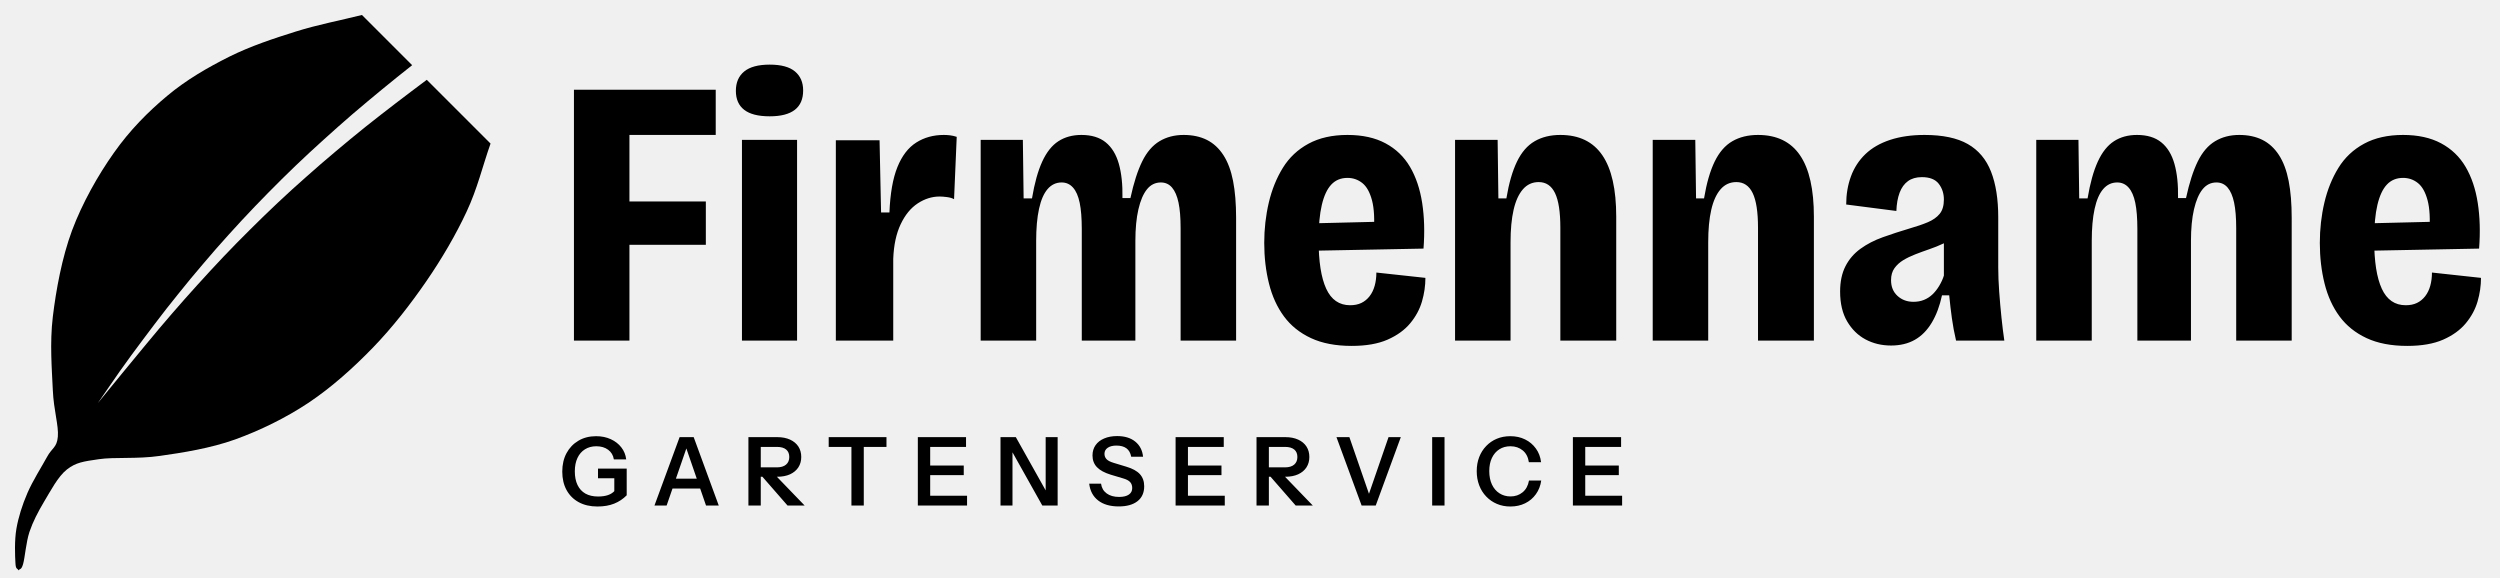
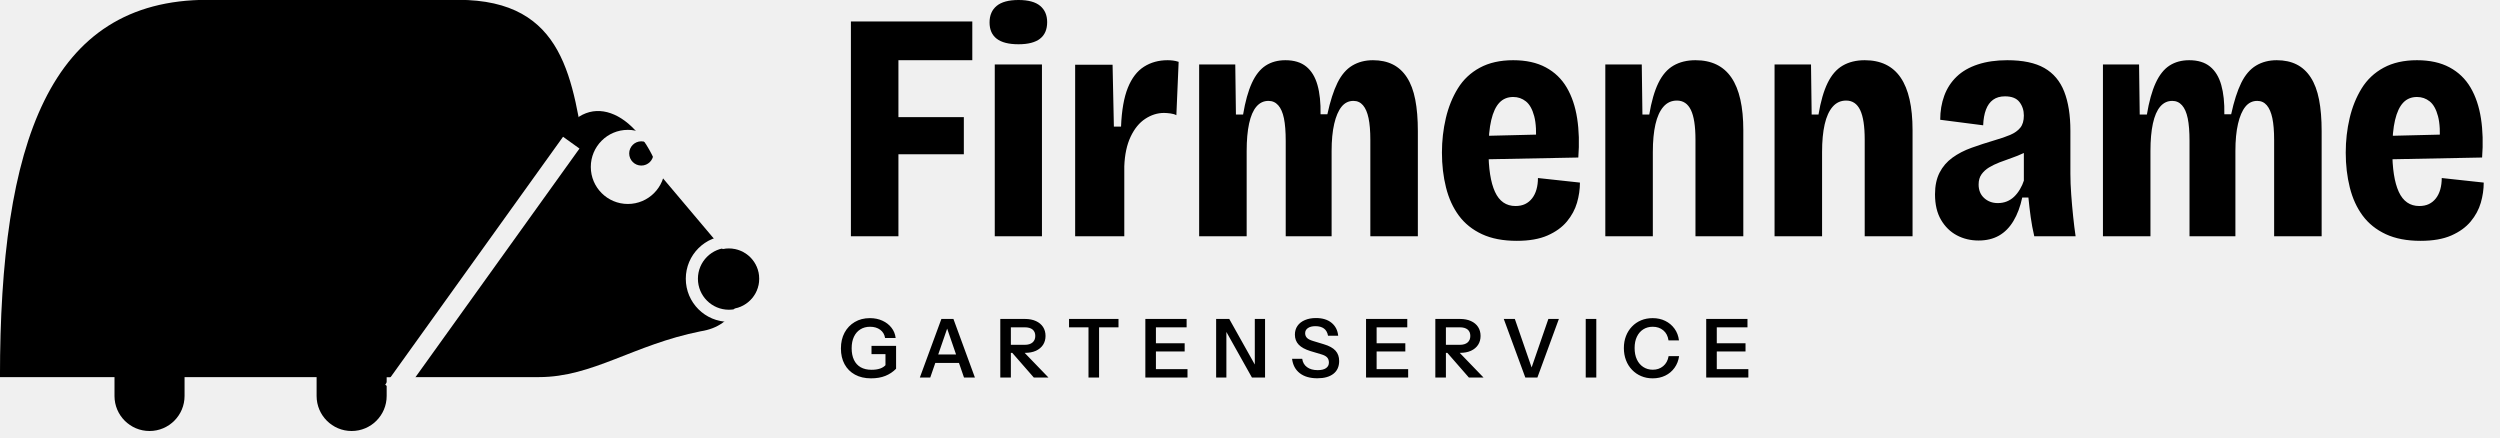
- <svg xmlns="http://www.w3.org/2000/svg" viewBox="0 0 657.69 152" width="657.69" height="152" role="img" aria-label="Firmenname Gartenservice">
-   <g transform="translate(0 17)">
-     <g transform="translate(-23.42 -29.92) scale(2.81)">
-       <path fill="#000" d="M10.07 58C9.97 57.77 9.81 57.96 9.78 57.31C9.74 56.66 9.68 55.19 9.87 54.1C10.06 53.01 10.42 51.87 10.9 50.76C11.38 49.64 12.25 48.27 12.73 47.39C13.2 46.51 13.66 46.52 13.75 45.48C13.84 44.44 13.36 43.01 13.28 41.13C13.2 39.26 12.98 36.75 13.28 34.25C13.58 31.76 14.13 28.73 15.08 26.17C16.04 23.61 17.51 21 19 18.9C20.48 16.8 22.19 15.07 23.99 13.57C25.78 12.07 27.78 10.92 29.79 9.91C31.8 8.91 33.96 8.2 36.03 7.55C38.1 6.9 40.15 6.52 42.22 6L46.92 10.7C45.98 11.45 45.03 12.2 44.1 12.97C43.17 13.73 42.25 14.51 41.33 15.29C40.42 16.08 39.52 16.87 38.63 17.68C37.74 18.48 36.86 19.3 35.99 20.13C35.13 20.96 34.27 21.8 33.43 22.66C32.59 23.51 31.76 24.38 30.94 25.26C30.13 26.14 29.32 27.03 28.53 27.93C27.74 28.84 26.96 29.76 26.19 30.68C25.43 31.61 24.67 32.55 23.92 33.5C23.18 34.46 22.44 35.42 21.72 36.39C20.99 37.36 20.27 38.34 19.57 39.33C18.87 40.32 18.19 41.34 17.49 42.34L17.49 42.34C18.26 41.41 19.02 40.47 19.78 39.54C20.55 38.61 21.31 37.67 22.08 36.75C22.85 35.82 23.62 34.9 24.41 33.99C25.2 33.08 25.99 32.18 26.8 31.29C27.6 30.4 28.42 29.52 29.24 28.65C30.07 27.78 30.91 26.92 31.76 26.08C32.61 25.23 33.47 24.4 34.35 23.57C35.22 22.75 36.11 21.94 37.01 21.15C37.91 20.35 38.82 19.56 39.74 18.79C40.66 18.01 41.59 17.25 42.53 16.49C43.48 15.74 44.43 14.99 45.39 14.26C46.35 13.52 47.32 12.8 48.29 12.07L54.26 18.04C53.51 20.16 53.03 22.26 52.02 24.41C51.02 26.56 49.7 28.82 48.24 30.94C46.78 33.06 45.09 35.24 43.25 37.14C41.42 39.03 39.38 40.86 37.23 42.3C35.08 43.73 32.67 44.9 30.35 45.74C28.03 46.57 25.43 46.98 23.3 47.28C21.17 47.59 19.03 47.37 17.58 47.59C16.13 47.8 15.45 47.89 14.6 48.55C13.75 49.22 13.06 50.58 12.47 51.55C11.89 52.53 11.42 53.43 11.09 54.4C10.77 55.38 10.67 56.79 10.5 57.39C10.33 57.99 10.21 57.8 10.07 58Z" />
+ <svg xmlns="http://www.w3.org/2000/svg" viewBox="0 0 768.15 134.57" width="768.15" height="134.57" role="img" aria-label="Firmenname Gartenservice">
+   <g transform="translate(-20.71 -70.43) scale(4.14)">
+     <defs>
+       <clipPath id="ip-c">
+         <path d="M5 45C5 27.64 8.64 17 20.4 17L39 17C47 17 47.5 23 48.5 29L35 45Z" />
+       </clipPath>
+       <mask id="ip-m" maskUnits="userSpaceOnUse" x="0" y="0" width="64" height="64">
+         <rect width="64" height="64" fill="#fff" />
+         <path d="M34.2 46L47.4 27.6" fill="none" stroke="#000" stroke-width="1.5" />
+         <circle cx="51.6" cy="29.4" r="2.75" fill="#000" />
+         <circle cx="52.6" cy="28.4" r=".9" fill="#fff" />
+         <circle cx="59.1" cy="37.7" r="2.75" fill="none" stroke="#000" stroke-width=".9" />
+       </mask>
+     </defs>
+     <g fill="#000" mask="url(#ip-m)">
+       <path d="M5 45C5 27.64 8.64 17 20.4 17L39 17C47 17 47.5 23 48.5 29L35 45Z" />
+       <path d="M33.5 45L46.6 27.2C48.8 23.4 52.6 25.6 54 30L59.4 36.4C60.4 39 59.6 41.2 57 41.6C52 42.6 49 45 45 45Z" />
+       <circle cx="59.1" cy="37.7" r="2.25" />
+       <path d="M13.5 44h5.2v2.4a2.6 2.6 0 0 1-5.2 0ZM28.5 44h5.2v2.4a2.6 2.6 0 0 1-5.2 0Z" />
    </g>
-     <path fill="#000" transform="translate(144.99 72.6)" d="M6 0V-66H20.6V0ZM12.6 -25.2V-36.6H40.7V-25.2ZM12.6 -54.1V-66H43.3V-54.1ZM50.2 0V-52.8H64.7V0ZM57.5 -59Q53 -59 50.8 -60.7Q48.6 -62.4 48.6 -65.7Q48.6 -69 50.8 -70.8Q53 -72.6 57.5 -72.6Q62 -72.6 64.15 -70.8Q66.3 -69 66.3 -65.8Q66.3 -62.4 64.1 -60.7Q61.9 -59 57.5 -59ZM74.9 0V-28.2V-52.7H86.4L86.8 -33.7H89Q89.3 -41.2 91.1 -45.65Q92.9 -50.1 96.05 -52.1Q99.2 -54.1 103.3 -54.1Q104.1 -54.1 104.95 -54Q105.8 -53.9 106.7 -53.6L106 -37.2Q105.3 -37.6 104.15 -37.75Q103 -37.9 102.2 -37.9Q99.2 -37.9 96.45 -36.1Q93.7 -34.3 91.95 -30.6Q90.2 -26.9 90 -21.5V0ZM113 0V-34V-52.8H124.1L124.3 -37.4H126.5Q127.5 -43.4 129.2 -47.1Q130.9 -50.8 133.45 -52.45Q136 -54.1 139.5 -54.1Q143.5 -54.1 145.9 -52.15Q148.3 -50.2 149.35 -46.5Q150.4 -42.8 150.3 -37.5H152.4Q153.7 -43.5 155.5 -47.15Q157.3 -50.8 160.05 -52.45Q162.8 -54.1 166.4 -54.1Q169.9 -54.1 172.5 -52.8Q175.1 -51.5 176.85 -48.8Q178.6 -46.1 179.4 -42Q180.2 -37.9 180.2 -32.3V0H165.6V-29.6Q165.6 -33.7 165.05 -36.3Q164.5 -38.9 163.35 -40.25Q162.2 -41.6 160.4 -41.6Q158.2 -41.6 156.75 -39.8Q155.3 -38 154.5 -34.55Q153.7 -31.1 153.7 -26.2V0H139.6V-29.3Q139.6 -33.6 139.05 -36.25Q138.5 -38.9 137.3 -40.25Q136.1 -41.6 134.3 -41.6Q132.1 -41.6 130.6 -39.85Q129.1 -38.1 128.35 -34.65Q127.6 -31.2 127.6 -26.2V0ZM210.6 1.4Q204.3 1.4 199.9 -0.65Q195.5 -2.7 192.8 -6.35Q190.1 -10 188.85 -15Q187.6 -20 187.6 -25.7Q187.6 -31.2 188.8 -36.3Q190 -41.4 192.5 -45.45Q195 -49.5 199.25 -51.8Q203.5 -54.1 209.5 -54.1Q215.4 -54.1 219.5 -51.9Q223.6 -49.7 225.95 -45.7Q228.3 -41.7 229.15 -36.2Q230 -30.7 229.5 -24.2L198.5 -23.6V-30.8L219.1 -31.3L216.4 -28.2Q216.8 -33.7 215.95 -36.9Q215.1 -40.1 213.4 -41.45Q211.7 -42.8 209.5 -42.8Q206.9 -42.8 205.25 -41.05Q203.6 -39.3 202.75 -35.7Q201.9 -32.1 201.9 -26.5Q201.9 -18 203.9 -13.65Q205.9 -9.3 210.2 -9.3Q211.9 -9.3 213.15 -9.9Q214.4 -10.5 215.3 -11.65Q216.2 -12.8 216.65 -14.4Q217.1 -16 217.1 -17.9L230 -16.5Q230 -13.4 229.1 -10.3Q228.2 -7.2 226 -4.55Q223.8 -1.9 220.05 -0.25Q216.3 1.4 210.6 1.4ZM237.8 0V-33V-52.8H249L249.2 -37.4H251.3Q252.3 -43.4 254.1 -47.1Q255.9 -50.8 258.75 -52.45Q261.6 -54.1 265.5 -54.1Q272.9 -54.1 276.55 -48.75Q280.2 -43.4 280.2 -32.6V0H265.5V-29.7Q265.5 -35.9 264.1 -38.8Q262.7 -41.7 259.8 -41.7Q257.3 -41.7 255.65 -39.8Q254 -37.9 253.2 -34.4Q252.4 -30.9 252.4 -25.9V0ZM289.8 0V-33V-52.8H301L301.2 -37.4H303.3Q304.3 -43.4 306.1 -47.1Q307.9 -50.8 310.75 -52.45Q313.6 -54.1 317.5 -54.1Q324.9 -54.1 328.55 -48.75Q332.2 -43.4 332.2 -32.6V0H317.5V-29.7Q317.5 -35.9 316.1 -38.8Q314.7 -41.7 311.8 -41.7Q309.3 -41.7 307.65 -39.8Q306 -37.9 305.2 -34.4Q304.4 -30.9 304.4 -25.9V0ZM352.5 1.3Q348.8 1.3 345.8 -0.3Q342.8 -1.9 340.95 -5.05Q339.1 -8.2 339.1 -12.9Q339.1 -16.8 340.5 -19.55Q341.9 -22.3 344.45 -24.15Q347 -26 350.35 -27.2Q353.7 -28.4 357.4 -29.5Q360.2 -30.3 362.2 -31.15Q364.2 -32 365.3 -33.35Q366.4 -34.7 366.4 -37.1Q366.4 -39.5 365.05 -41.25Q363.7 -43 360.6 -43Q358.4 -43 356.95 -41.95Q355.5 -40.9 354.75 -38.9Q354 -36.9 353.9 -34.1L340.7 -35.8Q340.7 -39.8 341.95 -43.2Q343.2 -46.6 345.75 -49.05Q348.3 -51.5 352.25 -52.8Q356.2 -54.1 361.3 -54.1Q368.5 -54.1 372.7 -51.7Q376.9 -49.3 378.8 -44.45Q380.7 -39.6 380.7 -32.4V-19.2Q380.7 -16.3 380.95 -12.85Q381.2 -9.4 381.55 -6.05Q381.9 -2.7 382.3 0H369.6Q368.9 -3 368.5 -5.9Q368.1 -8.8 367.8 -11.9H365.9Q365 -7.7 363.2 -4.7Q361.4 -1.7 358.75 -0.2Q356.1 1.3 352.5 1.3ZM358.4 -10.2Q359.9 -10.2 361.15 -10.7Q362.4 -11.2 363.4 -12.15Q364.4 -13.1 365.2 -14.45Q366 -15.8 366.4 -17.1V-28.3L369.5 -27.6Q368.1 -26.4 366.3 -25.55Q364.5 -24.7 362.6 -24.05Q360.7 -23.4 358.9 -22.7Q357.1 -22 355.7 -21.15Q354.3 -20.3 353.4 -19.05Q352.5 -17.8 352.5 -15.9Q352.5 -13.3 354.2 -11.75Q355.9 -10.2 358.4 -10.2ZM390.7 0V-34V-52.8H401.8L402 -37.4H404.2Q405.2 -43.4 406.9 -47.1Q408.6 -50.8 411.15 -52.45Q413.7 -54.1 417.2 -54.1Q421.2 -54.1 423.6 -52.15Q426 -50.2 427.05 -46.5Q428.1 -42.8 428 -37.5H430.1Q431.4 -43.5 433.2 -47.15Q435 -50.8 437.75 -52.45Q440.5 -54.1 444.1 -54.1Q447.6 -54.1 450.2 -52.8Q452.8 -51.5 454.55 -48.8Q456.3 -46.1 457.1 -42Q457.9 -37.9 457.9 -32.3V0H443.3V-29.6Q443.3 -33.7 442.75 -36.3Q442.2 -38.9 441.05 -40.25Q439.9 -41.6 438.1 -41.6Q435.9 -41.6 434.45 -39.8Q433 -38 432.2 -34.55Q431.4 -31.1 431.4 -26.2V0H417.3V-29.3Q417.3 -33.6 416.75 -36.25Q416.2 -38.9 415 -40.25Q413.8 -41.6 412 -41.6Q409.8 -41.6 408.3 -39.85Q406.8 -38.1 406.05 -34.65Q405.3 -31.2 405.3 -26.2V0ZM488.3 1.4Q482 1.4 477.6 -0.65Q473.2 -2.7 470.5 -6.35Q467.8 -10 466.55 -15Q465.3 -20 465.3 -25.7Q465.3 -31.2 466.5 -36.3Q467.7 -41.4 470.2 -45.45Q472.7 -49.5 476.95 -51.8Q481.2 -54.1 487.2 -54.1Q493.1 -54.1 497.2 -51.9Q501.3 -49.7 503.65 -45.7Q506 -41.7 506.85 -36.2Q507.7 -30.7 507.2 -24.2L476.2 -23.6V-30.8L496.8 -31.3L494.1 -28.2Q494.5 -33.7 493.65 -36.9Q492.8 -40.1 491.1 -41.45Q489.4 -42.8 487.2 -42.8Q484.6 -42.8 482.95 -41.05Q481.3 -39.3 480.45 -35.7Q479.6 -32.1 479.6 -26.5Q479.6 -18 481.6 -13.65Q483.6 -9.3 487.9 -9.3Q489.6 -9.3 490.85 -9.9Q492.1 -10.5 493 -11.65Q493.9 -12.8 494.35 -14.4Q494.8 -16 494.8 -17.9L507.7 -16.5Q507.7 -13.4 506.8 -10.3Q505.9 -7.2 503.7 -4.55Q501.5 -1.9 497.75 -0.25Q494 1.4 488.3 1.4Z" />
-     <path fill="#000" transform="translate(146.99 116)" d="M10.18 0.25Q7.33 0.25 5.25 -0.89Q3.18 -2.02 2.05 -4.09Q0.93 -6.15 0.93 -8.93Q0.93 -11.7 2.05 -13.79Q3.18 -15.88 5.18 -17.06Q7.18 -18.25 9.83 -18.25Q11.98 -18.25 13.69 -17.46Q15.4 -16.68 16.46 -15.31Q17.53 -13.95 17.75 -12.15H14.5Q14.25 -13.75 13 -14.68Q11.75 -15.6 9.88 -15.6Q8.18 -15.6 6.9 -14.8Q5.62 -14 4.93 -12.53Q4.23 -11.05 4.23 -9Q4.23 -6.9 4.94 -5.41Q5.65 -3.93 7.01 -3.15Q8.38 -2.38 10.35 -2.38Q11.88 -2.38 12.98 -2.76Q14.08 -3.15 14.75 -3.93L17.88 -2.7Q16.45 -1.25 14.57 -0.5Q12.7 0.25 10.18 0.25ZM14.62 -2.7V-7.95L15.4 -7.18H10.33V-9.73H17.88V-2.7ZM25.18 0 31.8 -18H34.6L28.38 0ZM38.75 0 32.55 -18H35.5L42.1 0ZM28.6 -7.08H38.45V-4.48H28.6ZM49.9 0V-18H57.5Q59.42 -18 60.85 -17.35Q62.27 -16.7 63.04 -15.53Q63.8 -14.35 63.8 -12.78Q63.8 -11.23 63.04 -10.05Q62.27 -8.88 60.85 -8.22Q59.42 -7.58 57.5 -7.58H52.45V-10.05H57.4Q58.97 -10.05 59.81 -10.78Q60.65 -11.5 60.65 -12.78Q60.65 -14.05 59.83 -14.74Q59 -15.43 57.4 -15.43H53.15V0ZM60.2 0 52.17 -9.2H55.82L64.7 0ZM77 0V-15.43H71.02V-18H86.22V-15.43H80.25V0ZM94.47 0V-18H97.72V0ZM96.02 0V-2.58H107.42V0ZM96.02 -8V-10.53H106.55V-8ZM96.02 -15.43V-18H107.15V-15.43ZM116.22 0V-18H120.25L129.02 -2.35L128.1 -2.12V-18H131.25V0H127.22L118.45 -15.65L119.37 -15.88V0ZM147.32 0.23Q143.92 0.23 141.91 -1.34Q139.9 -2.9 139.55 -5.75H142.67Q142.9 -4.1 144.15 -3.19Q145.4 -2.27 147.42 -2.27Q149.1 -2.27 149.99 -2.89Q150.87 -3.5 150.87 -4.6Q150.87 -5.58 150.32 -6.18Q149.77 -6.78 148.47 -7.15L145.22 -8.12Q142.75 -8.88 141.59 -10.1Q140.42 -11.33 140.42 -13.18Q140.42 -14.73 141.22 -15.88Q142.02 -17.03 143.49 -17.65Q144.95 -18.28 146.9 -18.28Q149.9 -18.28 151.69 -16.81Q153.47 -15.35 153.72 -12.85H150.6Q150.32 -14.35 149.35 -15.06Q148.37 -15.78 146.72 -15.78Q145.27 -15.78 144.42 -15.2Q143.57 -14.62 143.57 -13.62Q143.57 -12.8 144.09 -12.23Q144.6 -11.65 146 -11.23L149.3 -10.23Q151.77 -9.5 152.9 -8.25Q154.02 -7 154.02 -5.08Q154.02 -2.53 152.26 -1.15Q150.5 0.23 147.32 0.23ZM162.28 0V-18H165.53V0ZM163.82 0V-2.58H175.22V0ZM163.82 -8V-10.53H174.35V-8ZM163.82 -15.43V-18H174.95V-15.43ZM183.57 0V-18H191.17Q193.1 -18 194.52 -17.35Q195.95 -16.7 196.71 -15.53Q197.47 -14.35 197.47 -12.78Q197.47 -11.23 196.71 -10.05Q195.95 -8.88 194.52 -8.22Q193.1 -7.58 191.17 -7.58H186.12V-10.05H191.07Q192.65 -10.05 193.49 -10.78Q194.32 -11.5 194.32 -12.78Q194.32 -14.05 193.5 -14.74Q192.67 -15.43 191.07 -15.43H186.82V0ZM193.88 0 185.85 -9.2H189.5L198.38 0ZM211.22 0 204.6 -18H208L213.43 -2.3H212.88L218.3 -18H221.53L214.93 0ZM229.78 0V-18H233.03V0ZM250.35 0.25Q248.42 0.25 246.81 -0.44Q245.2 -1.12 244 -2.38Q242.8 -3.62 242.15 -5.33Q241.5 -7.03 241.5 -9.05Q241.5 -11.08 242.15 -12.75Q242.8 -14.43 243.99 -15.66Q245.17 -16.9 246.79 -17.58Q248.4 -18.25 250.35 -18.25Q252.5 -18.25 254.22 -17.4Q255.95 -16.55 257.06 -15.01Q258.18 -13.48 258.43 -11.4H255.22Q254.92 -13.43 253.6 -14.51Q252.27 -15.6 250.38 -15.6Q248.7 -15.6 247.45 -14.8Q246.2 -14 245.5 -12.54Q244.8 -11.08 244.8 -9.08Q244.8 -7.03 245.5 -5.54Q246.2 -4.05 247.47 -3.23Q248.75 -2.4 250.4 -2.4Q252.25 -2.4 253.57 -3.49Q254.9 -4.58 255.25 -6.58H258.47Q258.18 -4.53 257.06 -2.98Q255.95 -1.43 254.22 -0.59Q252.5 0.25 250.35 0.25ZM266.8 0V-18H270.05V0ZM268.35 0V-2.58H279.75V0ZM268.35 -8V-10.53H278.88V-8ZM268.35 -15.43V-18H279.48V-15.43Z" />
  </g>
+   <path fill="#000" transform="translate(255.45 72.6)" d="M6 0V-66H20.6V0ZM12.6 -25.2V-36.6H40.7V-25.2ZM12.6 -54.1V-66H43.3V-54.1ZM50.2 0V-52.8H64.7V0ZM57.5 -59Q53 -59 50.8 -60.7Q48.6 -62.4 48.6 -65.7Q48.6 -69 50.8 -70.8Q53 -72.6 57.5 -72.6Q62 -72.6 64.15 -70.8Q66.3 -69 66.3 -65.8Q66.3 -62.4 64.1 -60.7Q61.9 -59 57.5 -59ZM74.9 0V-28.2V-52.7H86.4L86.8 -33.7H89Q89.3 -41.2 91.1 -45.65Q92.9 -50.1 96.05 -52.1Q99.2 -54.1 103.3 -54.1Q104.1 -54.1 104.95 -54Q105.8 -53.9 106.7 -53.6L106 -37.2Q105.3 -37.6 104.15 -37.75Q103 -37.9 102.2 -37.9Q99.2 -37.9 96.45 -36.1Q93.7 -34.3 91.95 -30.6Q90.2 -26.9 90 -21.5V0ZM113 0V-34V-52.8H124.1L124.3 -37.4H126.5Q127.5 -43.4 129.2 -47.1Q130.9 -50.8 133.45 -52.45Q136 -54.1 139.5 -54.1Q143.5 -54.1 145.9 -52.15Q148.3 -50.2 149.35 -46.5Q150.4 -42.8 150.3 -37.5H152.4Q153.7 -43.5 155.5 -47.15Q157.3 -50.8 160.05 -52.45Q162.8 -54.1 166.4 -54.1Q169.9 -54.1 172.5 -52.8Q175.1 -51.5 176.85 -48.8Q178.6 -46.1 179.4 -42Q180.2 -37.9 180.2 -32.3V0H165.6V-29.6Q165.6 -33.7 165.05 -36.3Q164.5 -38.9 163.35 -40.25Q162.2 -41.6 160.4 -41.6Q158.2 -41.6 156.75 -39.8Q155.3 -38 154.5 -34.55Q153.7 -31.1 153.7 -26.2V0H139.6V-29.3Q139.6 -33.6 139.05 -36.25Q138.5 -38.9 137.3 -40.25Q136.1 -41.6 134.3 -41.6Q132.1 -41.6 130.6 -39.85Q129.1 -38.1 128.35 -34.65Q127.6 -31.2 127.6 -26.2V0ZM210.6 1.4Q204.3 1.4 199.9 -0.65Q195.5 -2.7 192.8 -6.35Q190.1 -10 188.85 -15Q187.6 -20 187.6 -25.7Q187.6 -31.2 188.8 -36.3Q190 -41.4 192.5 -45.45Q195 -49.5 199.25 -51.8Q203.5 -54.1 209.5 -54.1Q215.4 -54.1 219.5 -51.9Q223.6 -49.7 225.95 -45.7Q228.3 -41.7 229.15 -36.2Q230 -30.7 229.5 -24.2L198.5 -23.6V-30.8L219.1 -31.3L216.4 -28.2Q216.8 -33.7 215.95 -36.9Q215.1 -40.1 213.4 -41.45Q211.7 -42.8 209.5 -42.8Q206.9 -42.8 205.25 -41.05Q203.6 -39.3 202.75 -35.7Q201.9 -32.1 201.9 -26.5Q201.9 -18 203.9 -13.65Q205.9 -9.3 210.2 -9.3Q211.9 -9.3 213.15 -9.9Q214.4 -10.5 215.3 -11.65Q216.2 -12.8 216.65 -14.4Q217.1 -16 217.1 -17.9L230 -16.5Q230 -13.4 229.1 -10.3Q228.2 -7.2 226 -4.55Q223.8 -1.9 220.05 -0.25Q216.3 1.4 210.6 1.4ZM237.8 0V-33V-52.8H249L249.2 -37.4H251.3Q252.3 -43.4 254.1 -47.1Q255.9 -50.8 258.75 -52.45Q261.6 -54.1 265.5 -54.1Q272.9 -54.1 276.55 -48.75Q280.2 -43.4 280.2 -32.6V0H265.5V-29.7Q265.5 -35.9 264.1 -38.8Q262.7 -41.7 259.8 -41.7Q257.3 -41.7 255.65 -39.8Q254 -37.9 253.2 -34.4Q252.4 -30.9 252.4 -25.9V0ZM289.8 0V-33V-52.8H301L301.2 -37.4H303.3Q304.3 -43.4 306.1 -47.1Q307.9 -50.8 310.75 -52.45Q313.6 -54.1 317.5 -54.1Q324.9 -54.1 328.55 -48.75Q332.2 -43.4 332.2 -32.6V0H317.5V-29.7Q317.5 -35.9 316.1 -38.8Q314.7 -41.7 311.8 -41.7Q309.3 -41.7 307.65 -39.8Q306 -37.9 305.2 -34.4Q304.4 -30.9 304.4 -25.9V0ZM352.5 1.3Q348.8 1.3 345.8 -0.3Q342.8 -1.9 340.95 -5.05Q339.1 -8.2 339.1 -12.9Q339.1 -16.8 340.5 -19.55Q341.9 -22.3 344.45 -24.15Q347 -26 350.35 -27.2Q353.7 -28.4 357.4 -29.5Q360.2 -30.3 362.2 -31.15Q364.2 -32 365.3 -33.35Q366.4 -34.7 366.4 -37.1Q366.4 -39.5 365.05 -41.25Q363.7 -43 360.6 -43Q358.4 -43 356.95 -41.95Q355.5 -40.9 354.75 -38.9Q354 -36.9 353.9 -34.1L340.7 -35.8Q340.7 -39.8 341.95 -43.2Q343.2 -46.6 345.75 -49.05Q348.3 -51.5 352.25 -52.8Q356.2 -54.1 361.3 -54.1Q368.5 -54.1 372.7 -51.7Q376.9 -49.3 378.8 -44.45Q380.7 -39.6 380.7 -32.4V-19.2Q380.7 -16.3 380.95 -12.85Q381.2 -9.4 381.55 -6.05Q381.9 -2.7 382.3 0H369.6Q368.9 -3 368.5 -5.9Q368.1 -8.8 367.8 -11.9H365.9Q365 -7.7 363.2 -4.7Q361.4 -1.7 358.75 -0.2Q356.1 1.3 352.5 1.3ZM358.4 -10.2Q359.9 -10.2 361.15 -10.7Q362.4 -11.2 363.4 -12.15Q364.4 -13.1 365.2 -14.45Q366 -15.8 366.4 -17.1V-28.3L369.5 -27.6Q368.1 -26.4 366.3 -25.55Q364.5 -24.7 362.6 -24.05Q360.7 -23.4 358.9 -22.7Q357.1 -22 355.7 -21.15Q354.3 -20.3 353.4 -19.05Q352.5 -17.8 352.5 -15.9Q352.5 -13.3 354.2 -11.75Q355.9 -10.2 358.4 -10.2ZM390.7 0V-34V-52.8H401.8L402 -37.4H404.2Q405.2 -43.4 406.9 -47.1Q408.6 -50.8 411.15 -52.45Q413.7 -54.1 417.2 -54.1Q421.2 -54.1 423.6 -52.15Q426 -50.2 427.05 -46.5Q428.1 -42.8 428 -37.5H430.1Q431.4 -43.5 433.2 -47.15Q435 -50.8 437.75 -52.45Q440.5 -54.1 444.1 -54.1Q447.6 -54.1 450.2 -52.8Q452.8 -51.5 454.55 -48.8Q456.3 -46.1 457.1 -42Q457.9 -37.9 457.9 -32.3V0H443.3V-29.6Q443.3 -33.7 442.75 -36.3Q442.2 -38.9 441.05 -40.25Q439.9 -41.6 438.1 -41.6Q435.9 -41.6 434.45 -39.8Q433 -38 432.2 -34.55Q431.4 -31.1 431.4 -26.2V0H417.3V-29.3Q417.3 -33.6 416.75 -36.25Q416.2 -38.9 415 -40.25Q413.8 -41.6 412 -41.6Q409.8 -41.6 408.3 -39.85Q406.8 -38.1 406.05 -34.65Q405.3 -31.2 405.3 -26.2V0ZM488.3 1.4Q482 1.4 477.6 -0.65Q473.2 -2.7 470.5 -6.35Q467.8 -10 466.55 -15Q465.3 -20 465.3 -25.7Q465.3 -31.2 466.5 -36.3Q467.7 -41.4 470.2 -45.45Q472.7 -49.5 476.95 -51.8Q481.2 -54.1 487.2 -54.1Q493.1 -54.1 497.2 -51.9Q501.3 -49.7 503.65 -45.7Q506 -41.7 506.85 -36.2Q507.7 -30.7 507.2 -24.2L476.2 -23.6V-30.8L496.8 -31.3L494.1 -28.2Q494.5 -33.7 493.65 -36.9Q492.8 -40.1 491.1 -41.45Q489.4 -42.8 487.2 -42.8Q484.6 -42.8 482.95 -41.05Q481.3 -39.3 480.45 -35.7Q479.6 -32.1 479.6 -26.5Q479.6 -18 481.6 -13.65Q483.6 -9.3 487.9 -9.3Q489.6 -9.3 490.85 -9.9Q492.1 -10.5 493 -11.65Q493.9 -12.8 494.35 -14.4Q494.8 -16 494.8 -17.9L507.7 -16.5Q507.7 -13.4 506.8 -10.3Q505.9 -7.2 503.7 -4.55Q501.5 -1.9 497.75 -0.25Q494 1.4 488.3 1.4Z" />
+   <path fill="#000" transform="translate(257.45 116)" d="M10.18 0.25Q7.33 0.25 5.25 -0.89Q3.18 -2.02 2.05 -4.09Q0.93 -6.15 0.93 -8.93Q0.93 -11.7 2.05 -13.79Q3.18 -15.88 5.18 -17.06Q7.18 -18.25 9.83 -18.25Q11.98 -18.25 13.69 -17.46Q15.4 -16.68 16.46 -15.31Q17.53 -13.95 17.75 -12.15H14.5Q14.25 -13.75 13 -14.68Q11.75 -15.6 9.88 -15.6Q8.18 -15.6 6.9 -14.8Q5.62 -14 4.93 -12.53Q4.23 -11.05 4.23 -9Q4.23 -6.9 4.94 -5.41Q5.65 -3.93 7.01 -3.15Q8.38 -2.38 10.35 -2.38Q11.88 -2.38 12.98 -2.76Q14.08 -3.15 14.75 -3.93L17.88 -2.7Q16.45 -1.25 14.57 -0.5Q12.7 0.25 10.18 0.25ZM14.62 -2.7V-7.95L15.4 -7.18H10.33V-9.73H17.88V-2.7ZM25.18 0 31.8 -18H34.6L28.38 0ZM38.75 0 32.55 -18H35.5L42.1 0ZM28.6 -7.08H38.45V-4.48H28.6ZM49.9 0V-18H57.5Q59.42 -18 60.85 -17.35Q62.27 -16.7 63.04 -15.53Q63.8 -14.35 63.8 -12.78Q63.8 -11.23 63.04 -10.05Q62.27 -8.88 60.85 -8.22Q59.42 -7.58 57.5 -7.58H52.45V-10.05H57.4Q58.97 -10.05 59.81 -10.78Q60.65 -11.5 60.65 -12.78Q60.65 -14.05 59.83 -14.74Q59 -15.43 57.4 -15.43H53.15V0ZM60.2 0 52.17 -9.2H55.82L64.7 0ZM77 0V-15.43H71.02V-18H86.22V-15.43H80.25V0ZM94.47 0V-18H97.72V0ZM96.02 0V-2.58H107.42V0ZM96.02 -8V-10.53H106.55V-8ZM96.02 -15.43V-18H107.15V-15.43ZM116.22 0V-18H120.25L129.02 -2.35L128.1 -2.12V-18H131.25V0H127.22L118.45 -15.65L119.37 -15.88V0ZM147.32 0.23Q143.92 0.23 141.91 -1.34Q139.9 -2.9 139.55 -5.75H142.67Q142.9 -4.1 144.15 -3.19Q145.4 -2.27 147.42 -2.27Q149.1 -2.27 149.99 -2.89Q150.87 -3.5 150.87 -4.6Q150.87 -5.58 150.32 -6.18Q149.77 -6.78 148.47 -7.15L145.22 -8.12Q142.75 -8.88 141.59 -10.1Q140.42 -11.33 140.42 -13.18Q140.42 -14.73 141.22 -15.88Q142.02 -17.03 143.49 -17.65Q144.95 -18.28 146.9 -18.28Q149.9 -18.28 151.69 -16.81Q153.47 -15.35 153.72 -12.85H150.6Q150.32 -14.35 149.35 -15.06Q148.37 -15.78 146.72 -15.78Q145.27 -15.78 144.42 -15.2Q143.57 -14.62 143.57 -13.62Q143.57 -12.8 144.09 -12.23Q144.6 -11.65 146 -11.23L149.3 -10.23Q151.77 -9.5 152.9 -8.25Q154.02 -7 154.02 -5.08Q154.02 -2.53 152.26 -1.15Q150.5 0.23 147.32 0.23ZM162.28 0V-18H165.53V0ZM163.82 0V-2.58H175.22V0ZM163.82 -8V-10.53H174.35V-8ZM163.82 -15.43V-18H174.95V-15.43ZM183.57 0V-18H191.17Q193.1 -18 194.52 -17.35Q195.95 -16.7 196.71 -15.53Q197.47 -14.35 197.47 -12.78Q197.47 -11.23 196.71 -10.05Q195.95 -8.88 194.52 -8.22Q193.1 -7.58 191.17 -7.58H186.12V-10.05H191.07Q192.65 -10.05 193.49 -10.78Q194.32 -11.5 194.32 -12.78Q194.32 -14.05 193.5 -14.74Q192.67 -15.43 191.07 -15.43H186.82V0ZM193.88 0 185.85 -9.2H189.5L198.38 0ZM211.22 0 204.6 -18H208L213.43 -2.3H212.88L218.3 -18H221.53L214.93 0ZM229.78 0V-18H233.03V0ZM250.35 0.25Q248.42 0.25 246.81 -0.44Q245.2 -1.12 244 -2.38Q242.8 -3.62 242.15 -5.33Q241.5 -7.03 241.5 -9.05Q241.5 -11.08 242.15 -12.75Q242.8 -14.43 243.99 -15.66Q245.17 -16.9 246.79 -17.58Q248.4 -18.25 250.35 -18.25Q252.5 -18.25 254.22 -17.4Q255.95 -16.55 257.06 -15.01Q258.18 -13.48 258.43 -11.4H255.22Q254.92 -13.43 253.6 -14.51Q252.27 -15.6 250.38 -15.6Q248.7 -15.6 247.45 -14.8Q246.2 -14 245.5 -12.54Q244.8 -11.08 244.8 -9.08Q244.8 -7.03 245.5 -5.54Q246.2 -4.05 247.47 -3.23Q248.75 -2.4 250.4 -2.4Q252.25 -2.4 253.57 -3.49Q254.9 -4.58 255.25 -6.58H258.47Q258.18 -4.53 257.06 -2.98Q255.95 -1.43 254.22 -0.59Q252.5 0.25 250.35 0.25ZM266.8 0V-18H270.05V0ZM268.35 0V-2.58H279.75V0ZM268.35 -8V-10.53H278.88V-8ZM268.35 -15.43V-18H279.48V-15.43Z" />
</svg>
